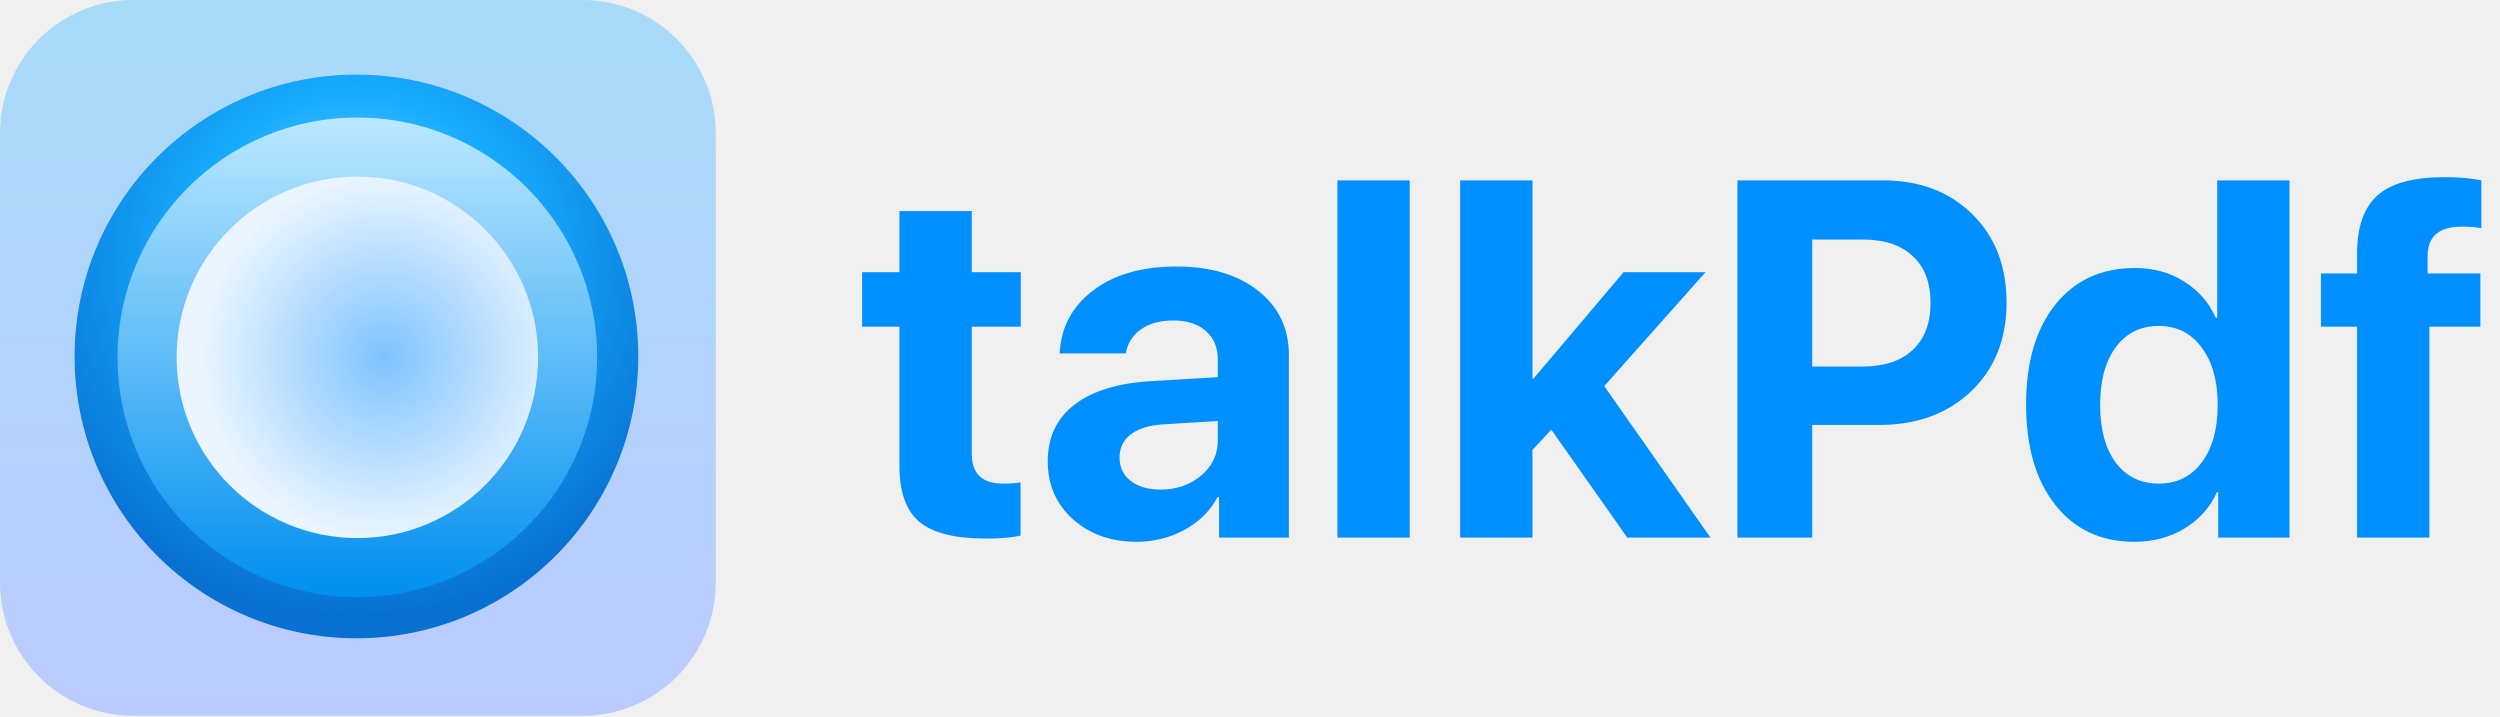
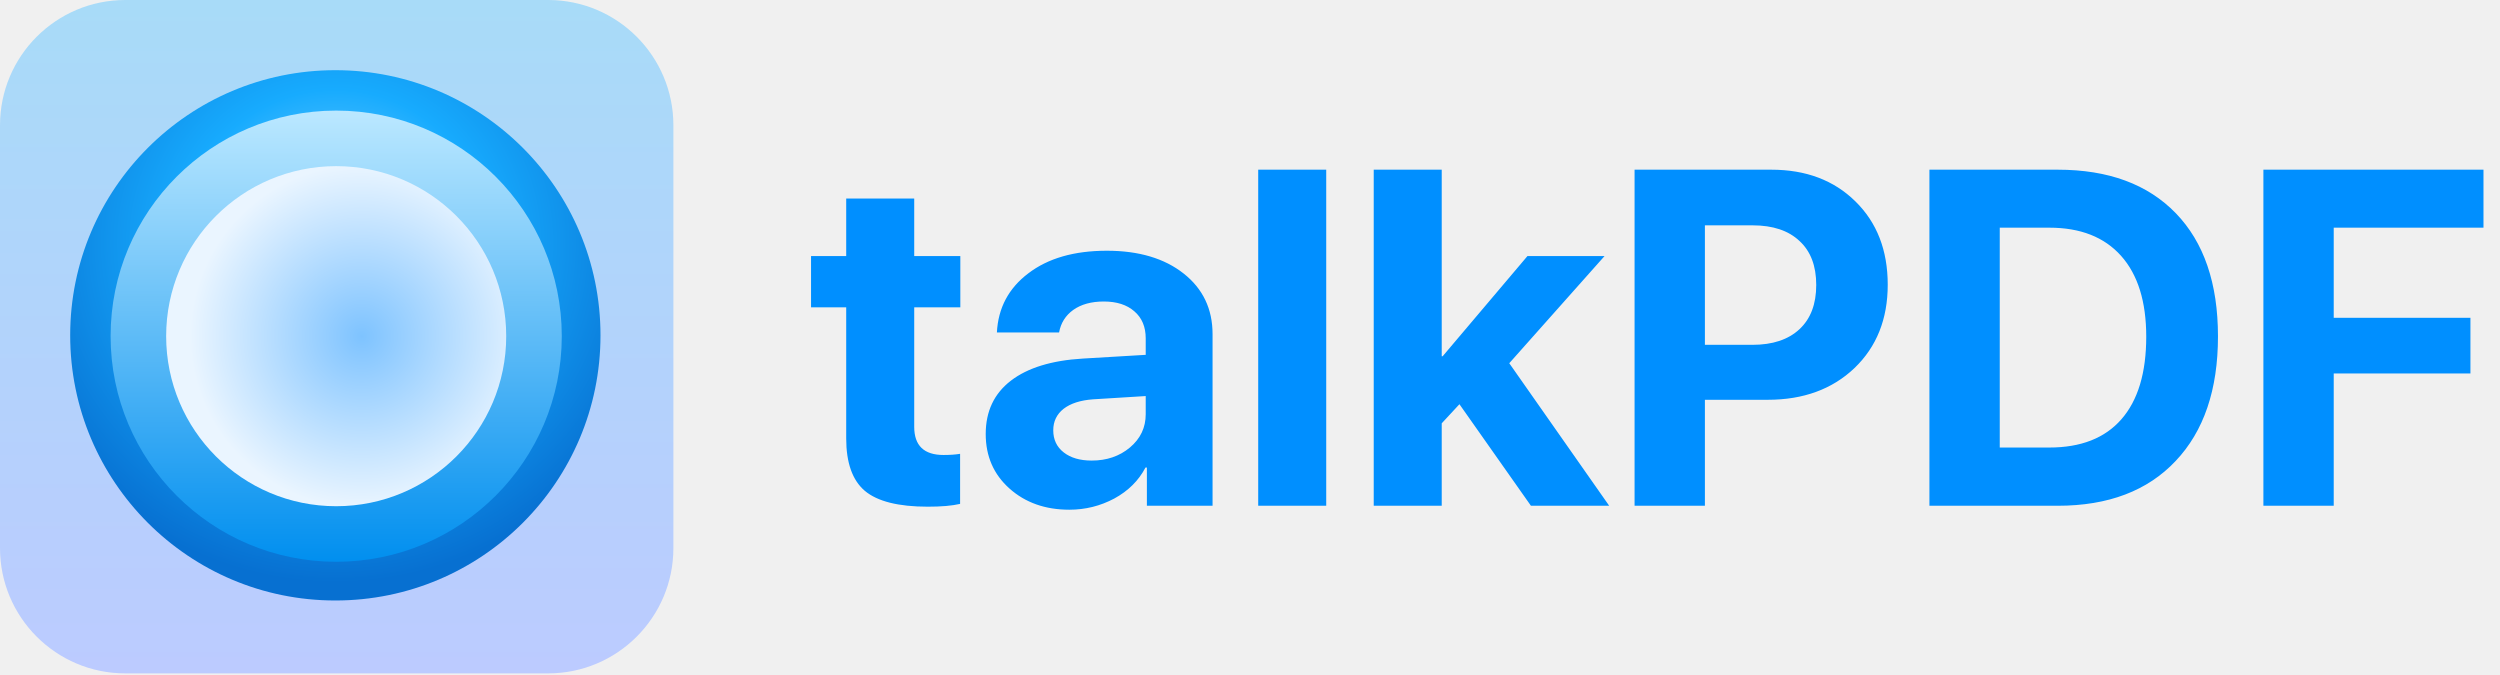
- <svg xmlns="http://www.w3.org/2000/svg" width="286" height="82" viewBox="0 0 286 82" fill="none">
-   <g clip-path="url(#clip0_280_521)">
-     <path d="M66.643 0H15.242C6.824 0 0 6.824 0 15.242V66.643C0 75.061 6.824 81.885 15.242 81.885H66.643C75.061 81.885 81.885 75.061 81.885 66.643V15.242C81.885 6.824 75.061 0 66.643 0Z" fill="url(#paint0_linear_280_521)" />
-     <path d="M40.778 73.02C58.584 73.02 73.02 58.584 73.02 40.778C73.02 22.971 58.584 8.535 40.778 8.535C22.971 8.535 8.535 22.971 8.535 40.778C8.535 58.584 22.971 73.02 40.778 73.02Z" fill="url(#paint1_radial_280_521)" />
-     <path d="M40.88 68.311C56.03 68.311 68.312 56.03 68.312 40.88C68.312 25.73 56.03 13.448 40.88 13.448C25.73 13.448 13.449 25.73 13.449 40.88C13.449 56.03 25.73 68.311 40.88 68.311Z" fill="url(#paint2_linear_280_521)" />
-     <path d="M40.88 61.556C52.299 61.556 61.556 52.298 61.556 40.879C61.556 29.46 52.299 20.203 40.88 20.203C29.461 20.203 20.204 29.46 20.204 40.879C20.204 52.298 29.461 61.556 40.88 61.556Z" fill="url(#paint3_radial_280_521)" />
+ <svg xmlns="http://www.w3.org/2000/svg" width="304" height="82" viewBox="0 0 304 82" fill="none">
+   <g clip-path="url(#clip0_284_17)">
+     <path d="M66.643 0H15.242C6.824 0 0 6.824 0 15.242V66.643C0 75.061 6.824 81.885 15.242 81.885H66.643C75.061 81.885 81.885 75.061 81.885 66.643V15.242C81.885 6.824 75.061 0 66.643 0Z" fill="url(#paint0_linear_284_17)" />
+     <path d="M40.778 73.02C58.584 73.02 73.02 58.584 73.02 40.778C73.02 22.971 58.584 8.535 40.778 8.535C22.971 8.535 8.535 22.971 8.535 40.778C8.535 58.584 22.971 73.02 40.778 73.02Z" fill="url(#paint1_radial_284_17)" />
+     <path d="M40.88 68.311C56.03 68.311 68.312 56.03 68.312 40.88C68.312 25.73 56.03 13.448 40.88 13.448C25.73 13.448 13.449 25.73 13.449 40.88C13.449 56.03 25.73 68.311 40.88 68.311Z" fill="url(#paint2_linear_284_17)" />
+     <path d="M40.88 61.556C52.299 61.556 61.556 52.298 61.556 40.879C61.556 29.46 52.299 20.203 40.88 20.203C29.461 20.203 20.204 29.46 20.204 40.879C20.204 52.298 29.461 61.556 40.88 61.556Z" fill="url(#paint3_radial_284_17)" />
  </g>
-   <path d="M102.899 24.145H111.169V31.141H116.776V37.371H111.169V51.899C111.169 54.184 112.358 55.326 114.737 55.326C115.511 55.326 116.182 55.279 116.748 55.185V61.273C115.785 61.5 114.473 61.613 112.812 61.613C109.243 61.613 106.694 60.971 105.165 59.688C103.655 58.404 102.899 56.28 102.899 53.315V37.371H98.623V31.141H102.899V24.145ZM132.749 56.006C134.58 56.006 136.129 55.477 137.394 54.42C138.677 53.344 139.319 51.994 139.319 50.37V48.161L132.919 48.558C131.371 48.671 130.172 49.058 129.322 49.719C128.492 50.38 128.076 51.248 128.076 52.324C128.076 53.457 128.501 54.354 129.351 55.015C130.2 55.675 131.333 56.006 132.749 56.006ZM130.03 61.981C127.104 61.981 124.678 61.122 122.752 59.404C120.826 57.686 119.863 55.477 119.863 52.777C119.863 50.021 120.883 47.859 122.922 46.292C124.961 44.725 127.878 43.828 131.673 43.602L139.319 43.148V41.138C139.319 39.741 138.857 38.645 137.932 37.852C137.025 37.06 135.789 36.663 134.222 36.663C132.711 36.663 131.475 37.003 130.512 37.683C129.568 38.362 128.992 39.278 128.784 40.43H121.223C121.374 37.447 122.648 35.049 125.046 33.236C127.444 31.405 130.625 30.489 134.59 30.489C138.479 30.489 141.594 31.414 143.936 33.265C146.277 35.115 147.447 37.569 147.447 40.628V61.5H139.461V56.855H139.291C138.46 58.441 137.195 59.697 135.496 60.622C133.797 61.528 131.975 61.981 130.03 61.981ZM152.998 61.5V20.634H161.268V61.5H152.998ZM175.428 43.318L185.736 31.141H195.11L183.527 44.168L195.677 61.5H186.161L177.467 49.152L175.314 51.475V61.5H167.045V20.634H175.314V43.318H175.428ZM198.764 20.634H215.388C219.598 20.634 223.006 21.918 225.611 24.485C228.236 27.053 229.548 30.433 229.548 34.624C229.548 38.797 228.198 42.176 225.498 44.763C222.798 47.33 219.286 48.614 214.963 48.614H207.316V61.5H198.764V20.634ZM207.316 27.402V41.931H213.094C215.548 41.931 217.455 41.298 218.814 40.033C220.174 38.768 220.854 36.975 220.854 34.652C220.854 32.33 220.174 30.546 218.814 29.3C217.474 28.035 215.576 27.402 213.122 27.402H207.316ZM244.161 61.981C240.366 61.981 237.355 60.575 235.127 57.762C232.899 54.949 231.785 51.116 231.785 46.264C231.785 41.449 232.899 37.645 235.127 34.851C237.374 32.056 240.404 30.659 244.218 30.659C246.37 30.659 248.258 31.178 249.882 32.217C251.524 33.255 252.723 34.633 253.479 36.352H253.648V20.634H261.918V61.5H253.762V56.289H253.62C252.865 58.007 251.647 59.385 249.967 60.424C248.286 61.462 246.351 61.981 244.161 61.981ZM246.965 37.286C244.888 37.286 243.245 38.098 242.037 39.722C240.848 41.345 240.253 43.545 240.253 46.32C240.253 49.115 240.848 51.314 242.037 52.919C243.245 54.524 244.888 55.326 246.965 55.326C249.023 55.326 250.656 54.524 251.864 52.919C253.091 51.295 253.705 49.096 253.705 46.32C253.705 43.564 253.091 41.374 251.864 39.75C250.656 38.107 249.023 37.286 246.965 37.286ZM269.649 61.5V37.371H265.515V31.282H269.649V28.988C269.649 25.967 270.424 23.759 271.972 22.361C273.539 20.964 276.097 20.266 279.646 20.266C281.27 20.266 282.677 20.388 283.866 20.634V26.1C283.262 25.986 282.516 25.93 281.629 25.93C279.023 25.93 277.721 27.044 277.721 29.271V31.282H283.753V37.371H277.919V61.5H269.649Z" fill="#008FFF" />
+   <path d="M102.899 24.145H111.169V31.141H116.776V37.371H111.169V51.899C111.169 54.184 112.358 55.326 114.737 55.326C115.511 55.326 116.182 55.279 116.748 55.185V61.273C115.785 61.5 114.473 61.613 112.812 61.613C109.243 61.613 106.694 60.971 105.165 59.688C103.655 58.404 102.899 56.28 102.899 53.315V37.371H98.623V31.141H102.899V24.145ZM132.749 56.006C134.58 56.006 136.129 55.477 137.394 54.42C138.677 53.344 139.319 51.994 139.319 50.37V48.161L132.919 48.558C131.371 48.671 130.172 49.058 129.322 49.719C128.492 50.38 128.076 51.248 128.076 52.324C128.076 53.457 128.501 54.354 129.351 55.015C130.2 55.675 131.333 56.006 132.749 56.006ZM130.03 61.981C127.104 61.981 124.678 61.122 122.752 59.404C120.826 57.686 119.863 55.477 119.863 52.777C119.863 50.021 120.883 47.859 122.922 46.292C124.961 44.725 127.878 43.828 131.673 43.602L139.319 43.148V41.138C139.319 39.741 138.857 38.645 137.932 37.852C137.025 37.06 135.789 36.663 134.222 36.663C132.711 36.663 131.475 37.003 130.512 37.683C129.568 38.362 128.992 39.278 128.784 40.43H121.223C121.374 37.447 122.648 35.049 125.046 33.236C127.444 31.405 130.625 30.489 134.59 30.489C138.479 30.489 141.594 31.414 143.936 33.265C146.277 35.115 147.447 37.569 147.447 40.628V61.5H139.461V56.855H139.291C138.46 58.441 137.195 59.697 135.496 60.622C133.797 61.528 131.975 61.981 130.03 61.981ZM152.998 61.5V20.634H161.268V61.5H152.998ZM175.428 43.318L185.736 31.141H195.11L183.527 44.168L195.677 61.5H186.161L177.467 49.152L175.314 51.475V61.5H167.045V20.634H175.314V43.318H175.428ZM198.764 20.634H215.388C219.598 20.634 223.006 21.918 225.611 24.485C228.236 27.053 229.548 30.433 229.548 34.624C229.548 38.797 228.198 42.176 225.498 44.763C222.798 47.33 219.286 48.614 214.963 48.614H207.316V61.5H198.764V20.634ZM207.316 27.402V41.931H213.094C215.548 41.931 217.455 41.298 218.814 40.033C220.174 38.768 220.854 36.975 220.854 34.652C220.854 32.33 220.174 30.546 218.814 29.3C217.474 28.035 215.576 27.402 213.122 27.402H207.316ZM234.617 20.634H250.222C256.377 20.634 261.163 22.399 264.58 25.93C267.997 29.46 269.706 34.454 269.706 40.911C269.706 47.387 267.988 52.438 264.552 56.062C261.134 59.688 256.358 61.5 250.222 61.5H234.617V20.634ZM243.17 27.686V54.42H249.202C253.035 54.42 255.952 53.278 257.953 50.993C259.973 48.69 260.983 45.339 260.983 40.94C260.983 36.672 259.964 33.397 257.925 31.112C255.886 28.828 252.978 27.686 249.202 27.686H243.17ZM283.781 61.5H275.229V20.634H301.991V27.686H283.781V38.645H300.405V45.414H283.781V61.5Z" fill="#008FFF" />
  <defs>
-     <linearGradient id="paint0_linear_280_521" x1="40.942" y1="0" x2="40.942" y2="81.885" gradientUnits="userSpaceOnUse">
+     <linearGradient id="paint0_linear_284_17" x1="40.942" y1="0" x2="40.942" y2="81.885" gradientUnits="userSpaceOnUse">
      <stop stop-color="#A8DBF8" />
      <stop offset="1" stop-color="#BCCBFF" />
    </linearGradient>
-     <radialGradient id="paint1_radial_280_521" cx="0" cy="0" r="1" gradientUnits="userSpaceOnUse" gradientTransform="translate(40.7778 29.6078) rotate(107.38) scale(45.4887)">
+     <radialGradient id="paint1_radial_284_17" cx="0" cy="0" r="1" gradientUnits="userSpaceOnUse" gradientTransform="translate(40.7778 29.6077) rotate(107.38) scale(45.4887)">
      <stop offset="0.063" stop-color="#84D3FF" />
      <stop offset="0.411" stop-color="#17ABFE" />
      <stop offset="0.906" stop-color="#0770D1" />
    </radialGradient>
-     <linearGradient id="paint2_linear_280_521" x1="40.88" y1="13.448" x2="40.88" y2="68.311" gradientUnits="userSpaceOnUse">
+     <linearGradient id="paint2_linear_284_17" x1="40.88" y1="13.448" x2="40.88" y2="68.311" gradientUnits="userSpaceOnUse">
      <stop stop-color="#BBE8FF" />
      <stop offset="1" stop-color="#018FEF" />
    </linearGradient>
-     <radialGradient id="paint3_radial_280_521" cx="0" cy="0" r="1" gradientUnits="userSpaceOnUse" gradientTransform="translate(44.0014 40.8794) rotate(98.584) scale(20.9102)">
+     <radialGradient id="paint3_radial_284_17" cx="0" cy="0" r="1" gradientUnits="userSpaceOnUse" gradientTransform="translate(44.0014 40.8794) rotate(98.584) scale(20.9102)">
      <stop stop-color="#7EC3FF" />
      <stop offset="1" stop-color="#EAF5FF" />
    </radialGradient>
-     <clipPath id="clip0_280_521">
+     <clipPath id="clip0_284_17">
      <rect width="82" height="82" fill="white" />
    </clipPath>
  </defs>
</svg>
